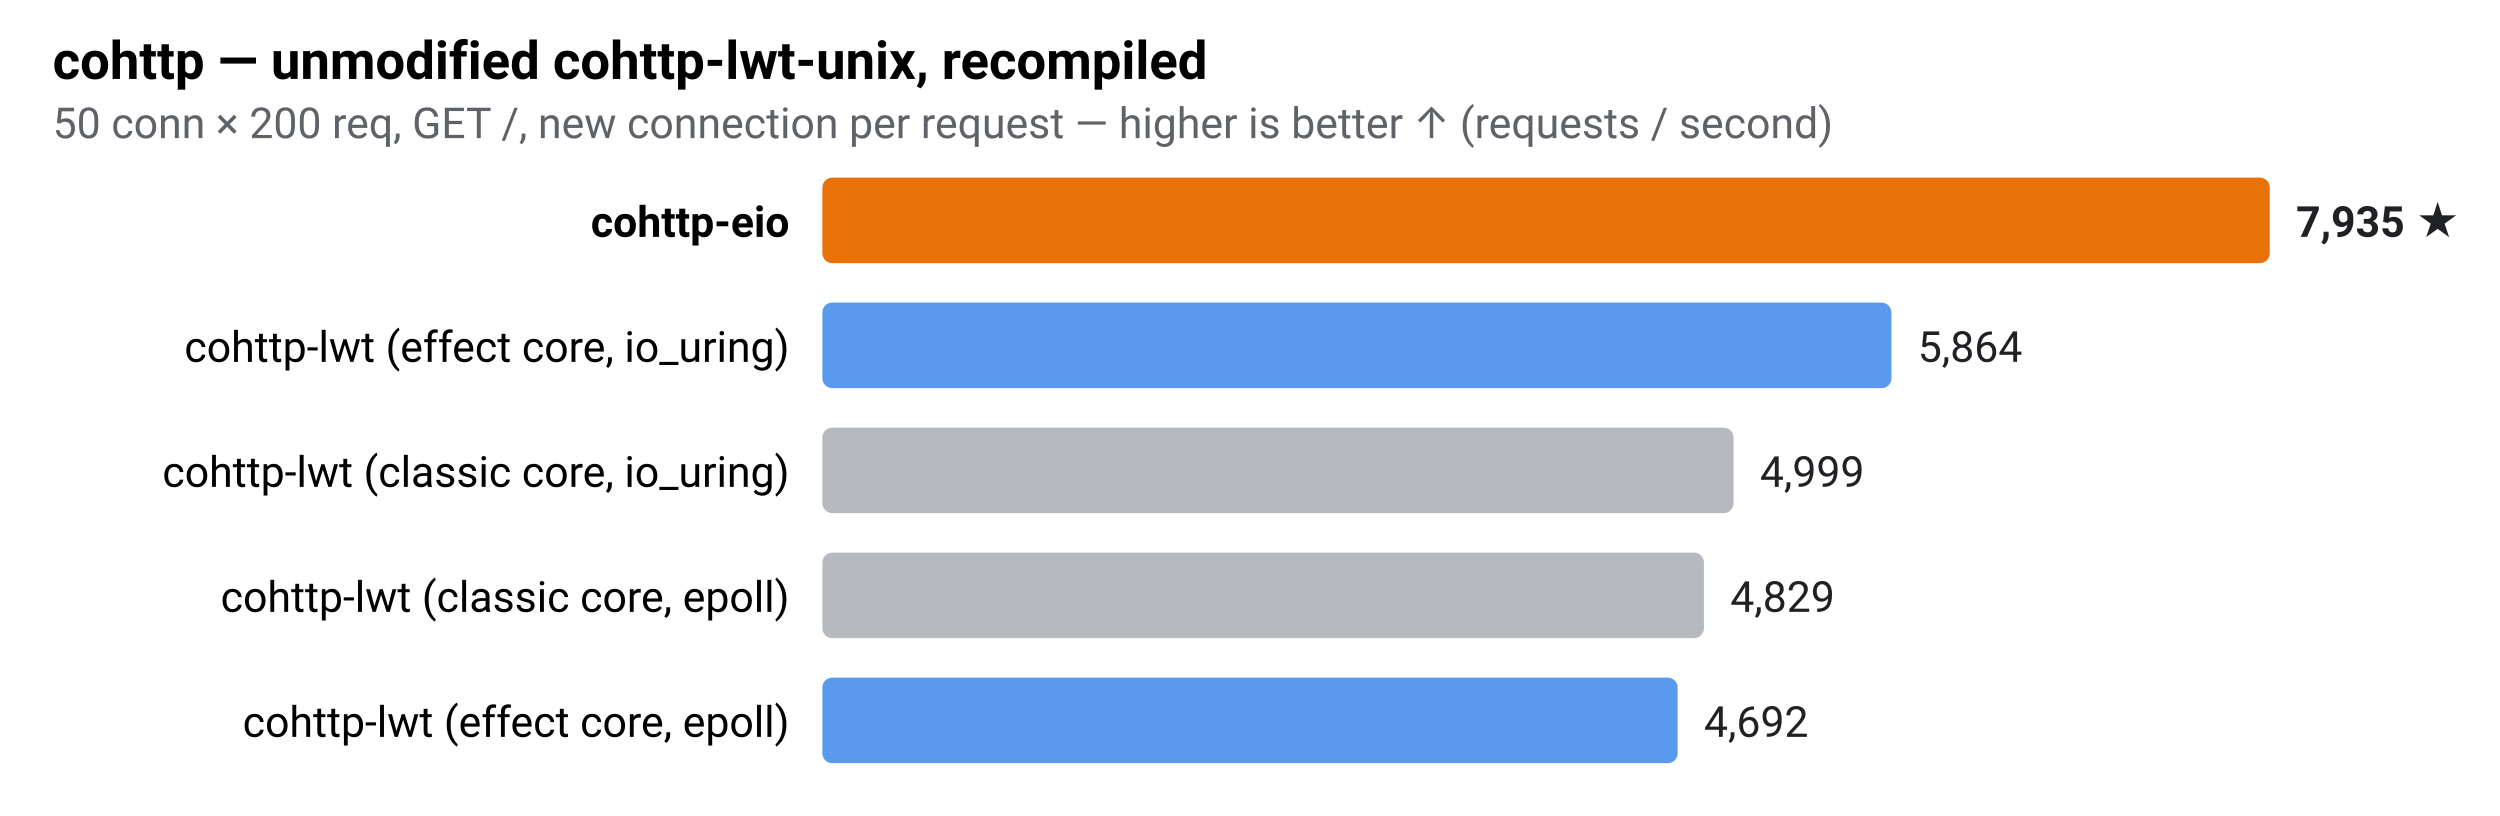
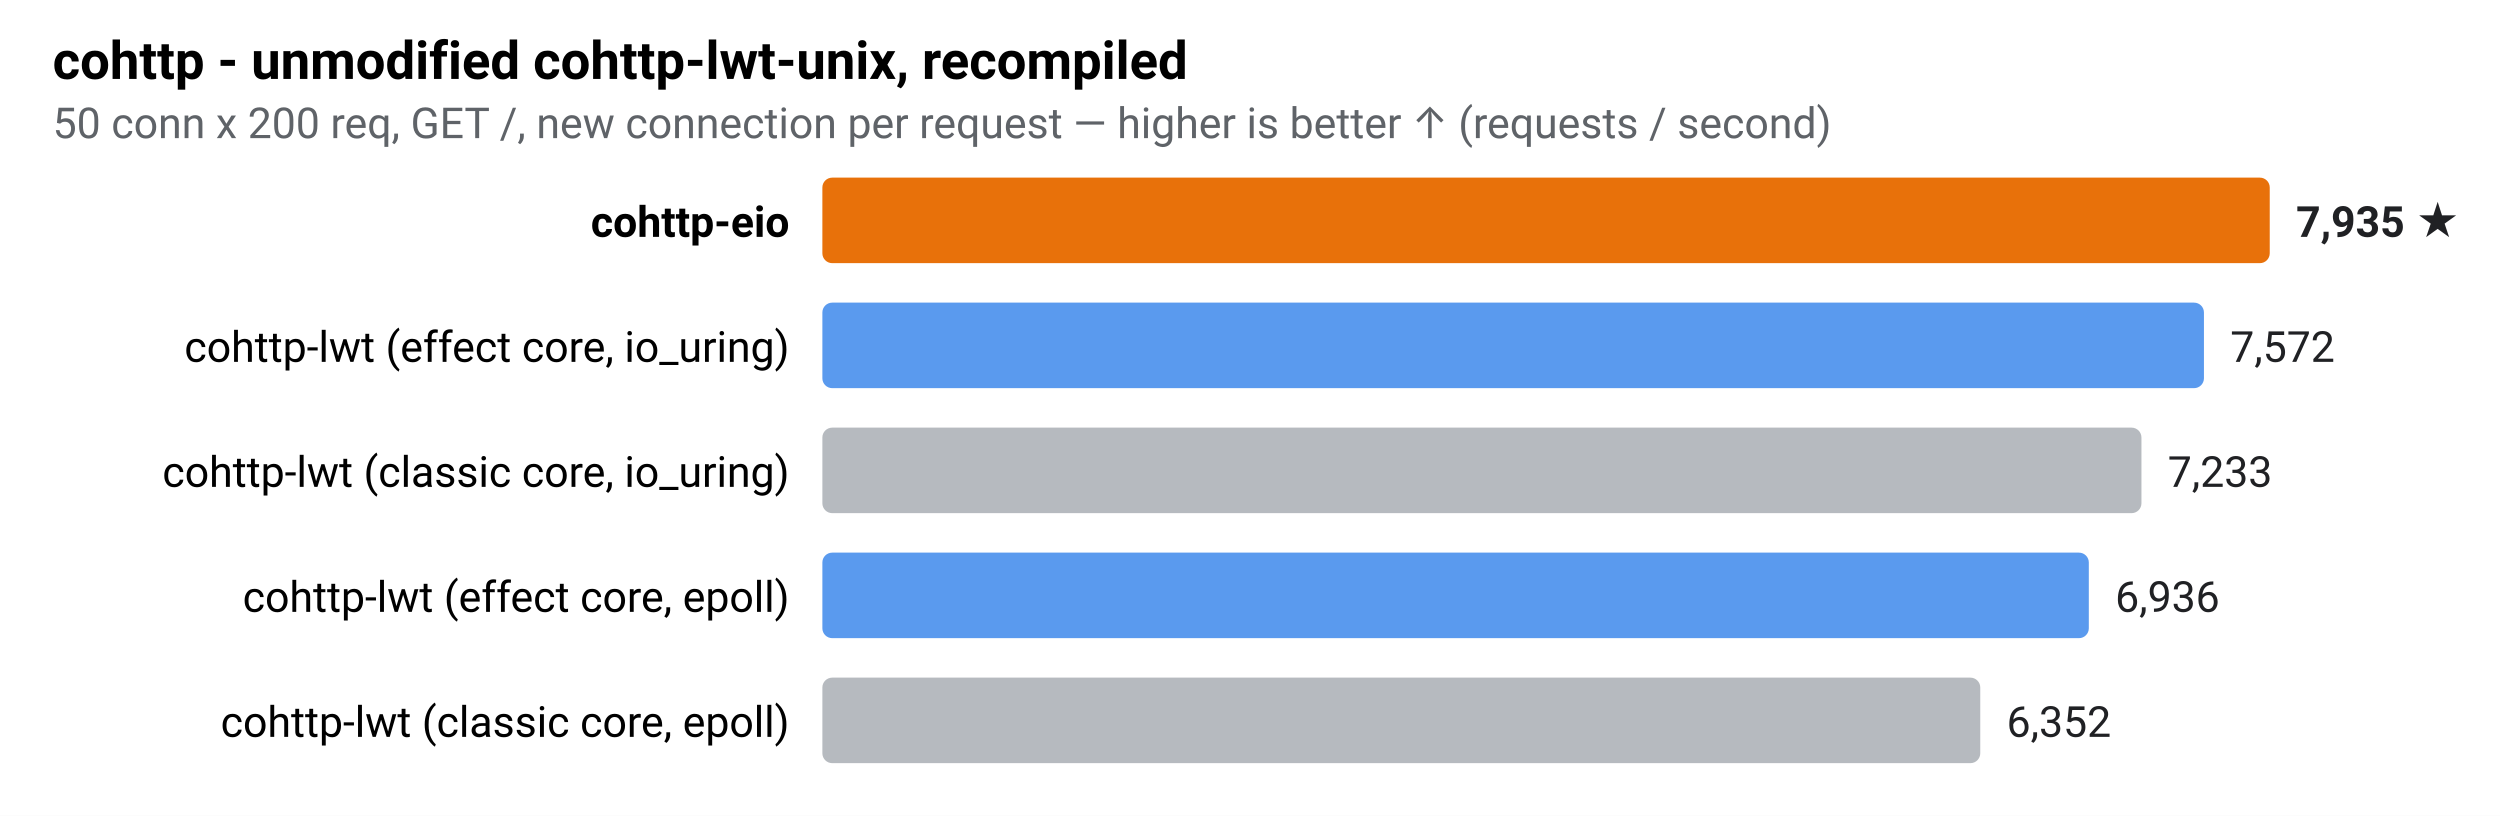
<svg xmlns="http://www.w3.org/2000/svg" width="760" height="248" font-family="-apple-system,Segoe UI,Roboto,sans-serif" font-size="13">
  <rect width="760" height="248" fill="white" />
-   <text x="16" y="24" font-size="16" font-weight="700">cohttp — unmodified cohttp-lwt-unix, recompiled</text>
-   <text x="16" y="42" fill="#5f6368">50 conn × 200 req, GET /, new connection per request — higher is better ↑ (requests / second)</text>
+   <text x="16" y="24" font-size="16" font-weight="700">cohttp - unmodified cohttp-lwt-unix, recompiled</text>
+   <text x="16" y="42" fill="#5f6368">50 conn x 200 req, GET /, new connection per request — higher is better ↑ (requests / second)</text>
  <text x="240" y="72" text-anchor="end" font-weight="700">cohttp-eio</text>
  <rect x="250" y="54" width="440" height="26" rx="3" fill="#e8710a" />
  <text x="698" y="72" fill="#202124" font-weight="700">7,935 ★</text>
  <text x="240" y="110" text-anchor="end">cohttp-lwt (effect core, io_uring)</text>
-   <rect x="250" y="92" width="325" height="26" rx="3" fill="#1a73e8" opacity="0.72" />
-   <text x="583" y="110" fill="#202124">5,864</text>
+   <rect x="250" y="92" width="420" height="26" rx="3" fill="#1a73e8" opacity="0.72" />
+   <text x="678" y="110" fill="#202124">7,572</text>
  <text x="240" y="148" text-anchor="end">cohttp-lwt (classic core, io_uring)</text>
-   <rect x="250" y="130" width="277" height="26" rx="3" fill="#9aa0a6" opacity="0.72" />
-   <text x="535" y="148" fill="#202124">4,999</text>
-   <text x="240" y="186" text-anchor="end">cohttp-lwt (classic core, epoll)</text>
-   <rect x="250" y="168" width="268" height="26" rx="3" fill="#9aa0a6" opacity="0.72" />
-   <text x="526" y="186" fill="#202124">4,829</text>
-   <text x="240" y="224" text-anchor="end">cohttp-lwt (effect core, epoll)</text>
-   <rect x="250" y="206" width="260" height="26" rx="3" fill="#1a73e8" opacity="0.72" />
-   <text x="518" y="224" fill="#202124">4,692</text>
+   <rect x="250" y="130" width="401" height="26" rx="3" fill="#9aa0a6" opacity="0.72" />
+   <text x="659" y="148" fill="#202124">7,233</text>
+   <text x="240" y="186" text-anchor="end">cohttp-lwt (effect core, epoll)</text>
+   <rect x="250" y="168" width="385" height="26" rx="3" fill="#1a73e8" opacity="0.72" />
+   <text x="643" y="186" fill="#202124">6,936</text>
+   <text x="240" y="224" text-anchor="end">cohttp-lwt (classic core, epoll)</text>
+   <rect x="250" y="206" width="352" height="26" rx="3" fill="#9aa0a6" opacity="0.72" />
+   <text x="610" y="224" fill="#202124">6,352</text>
</svg>
